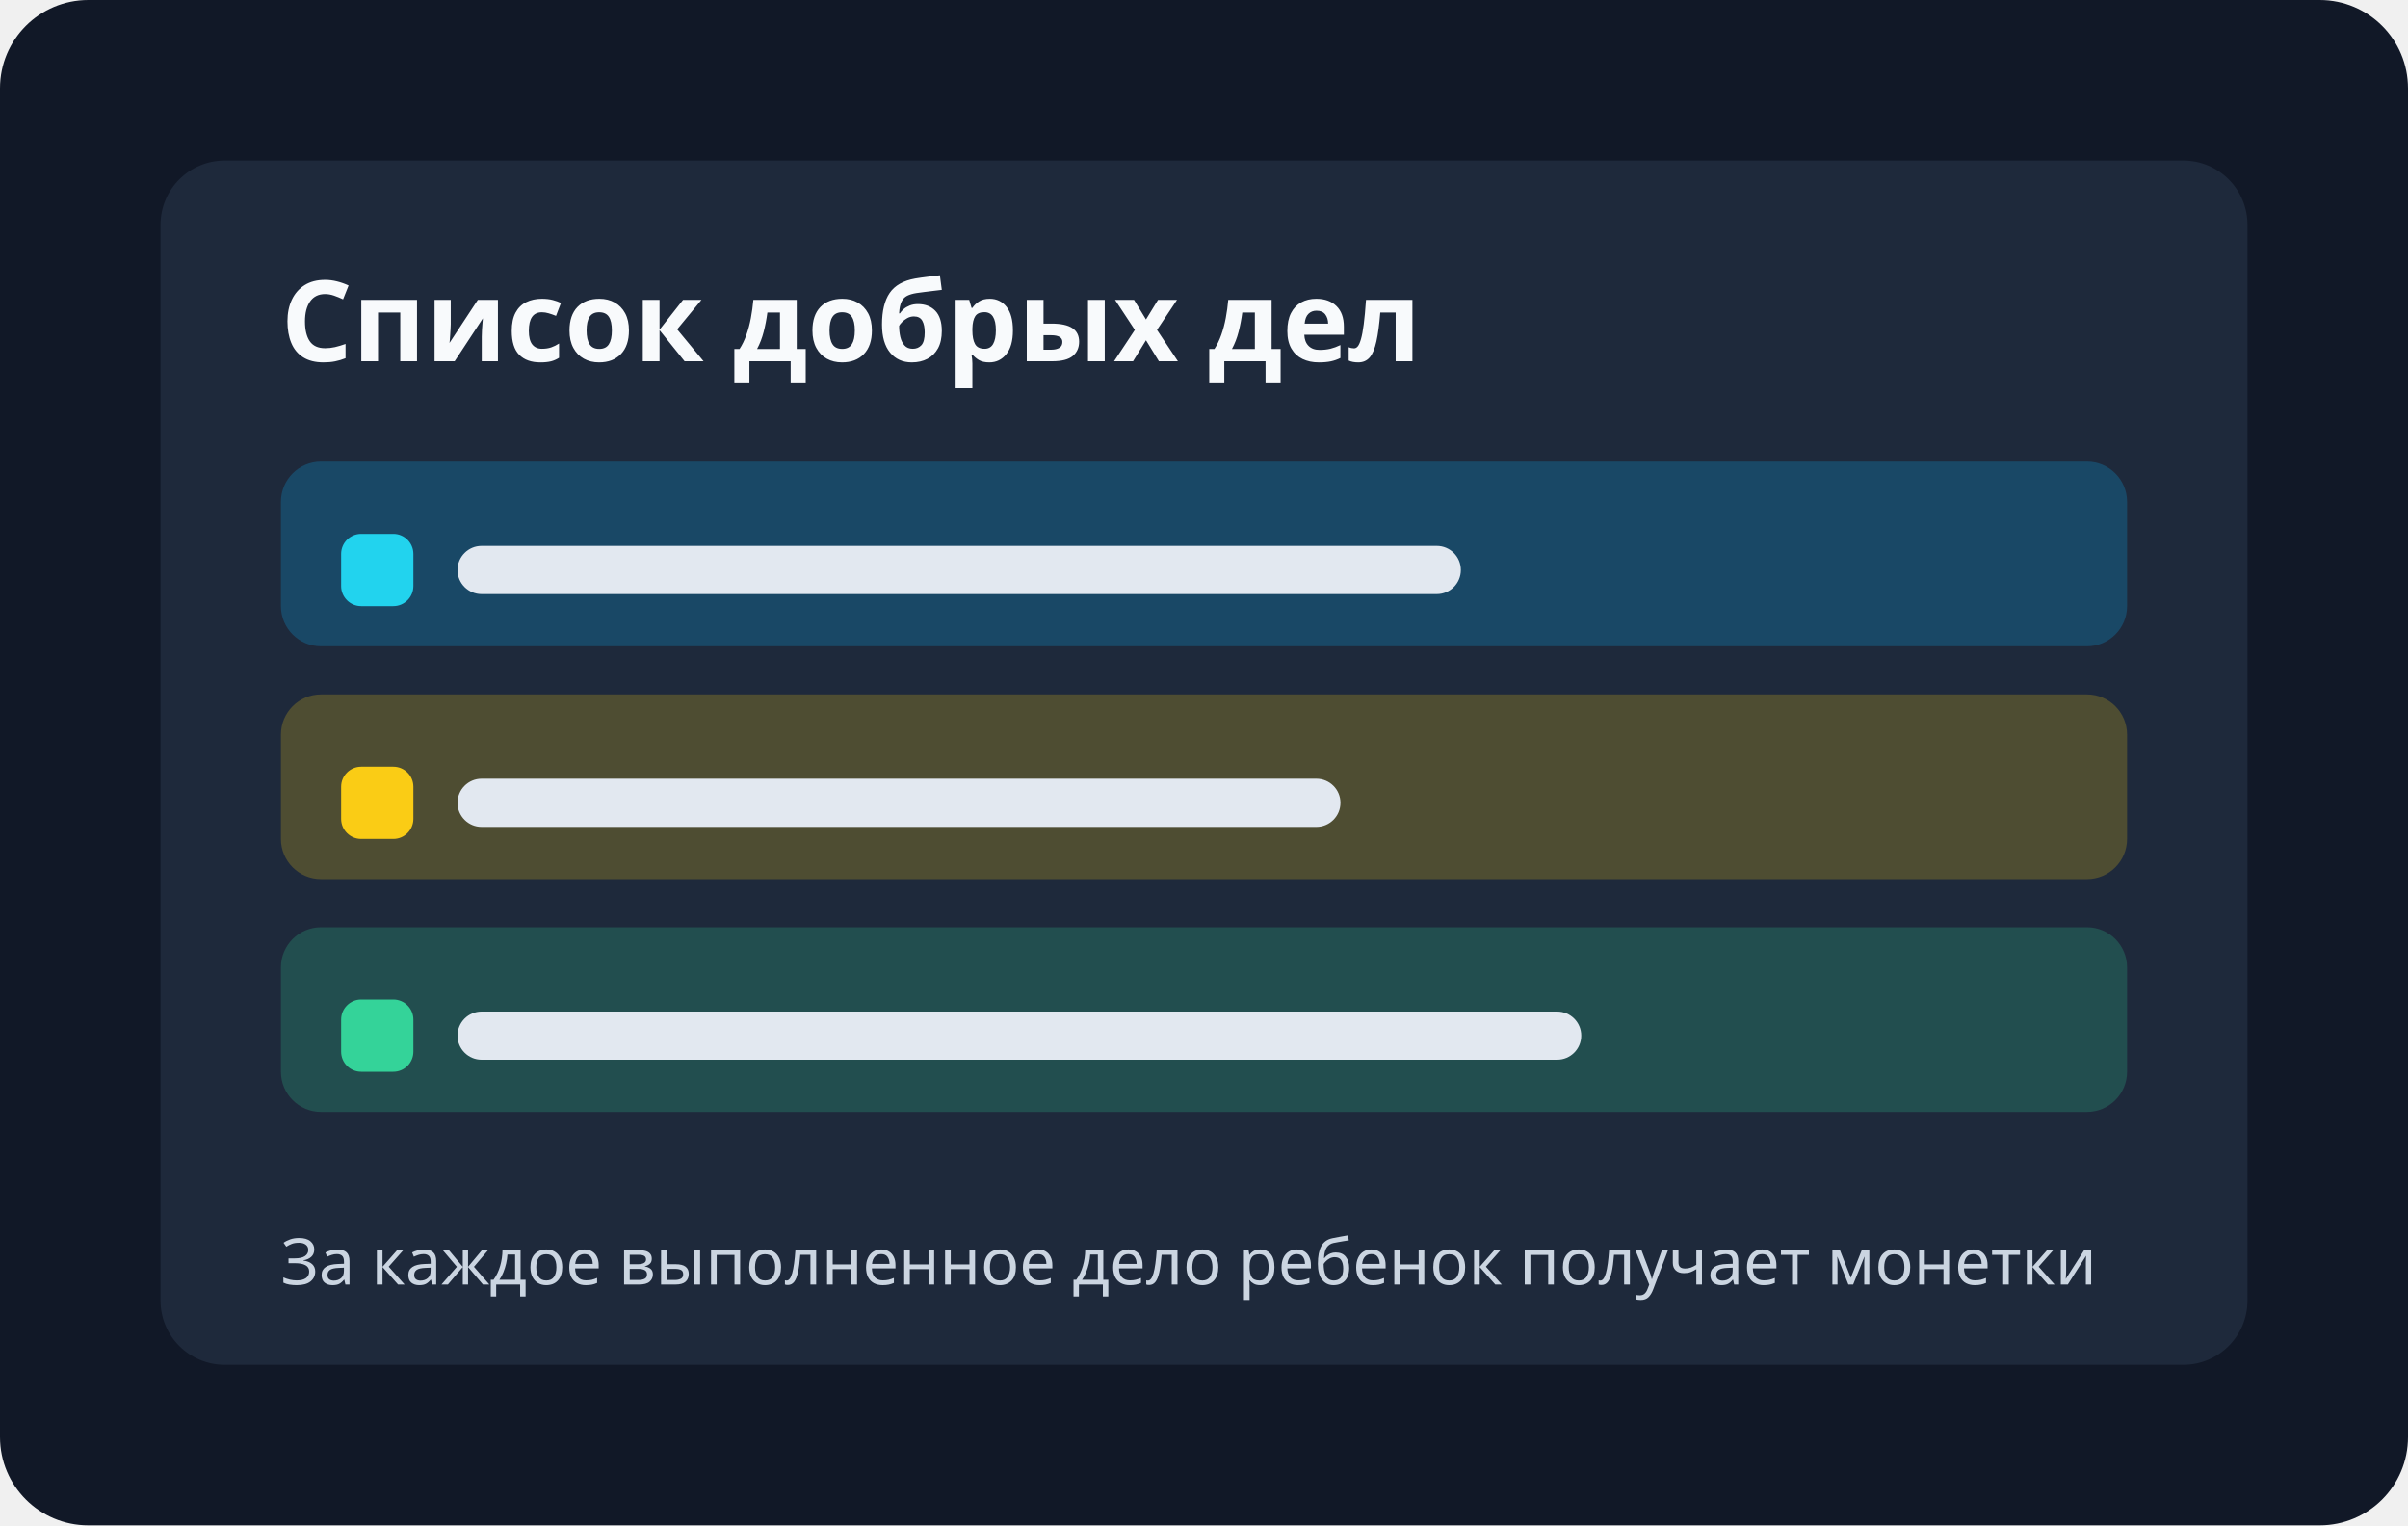
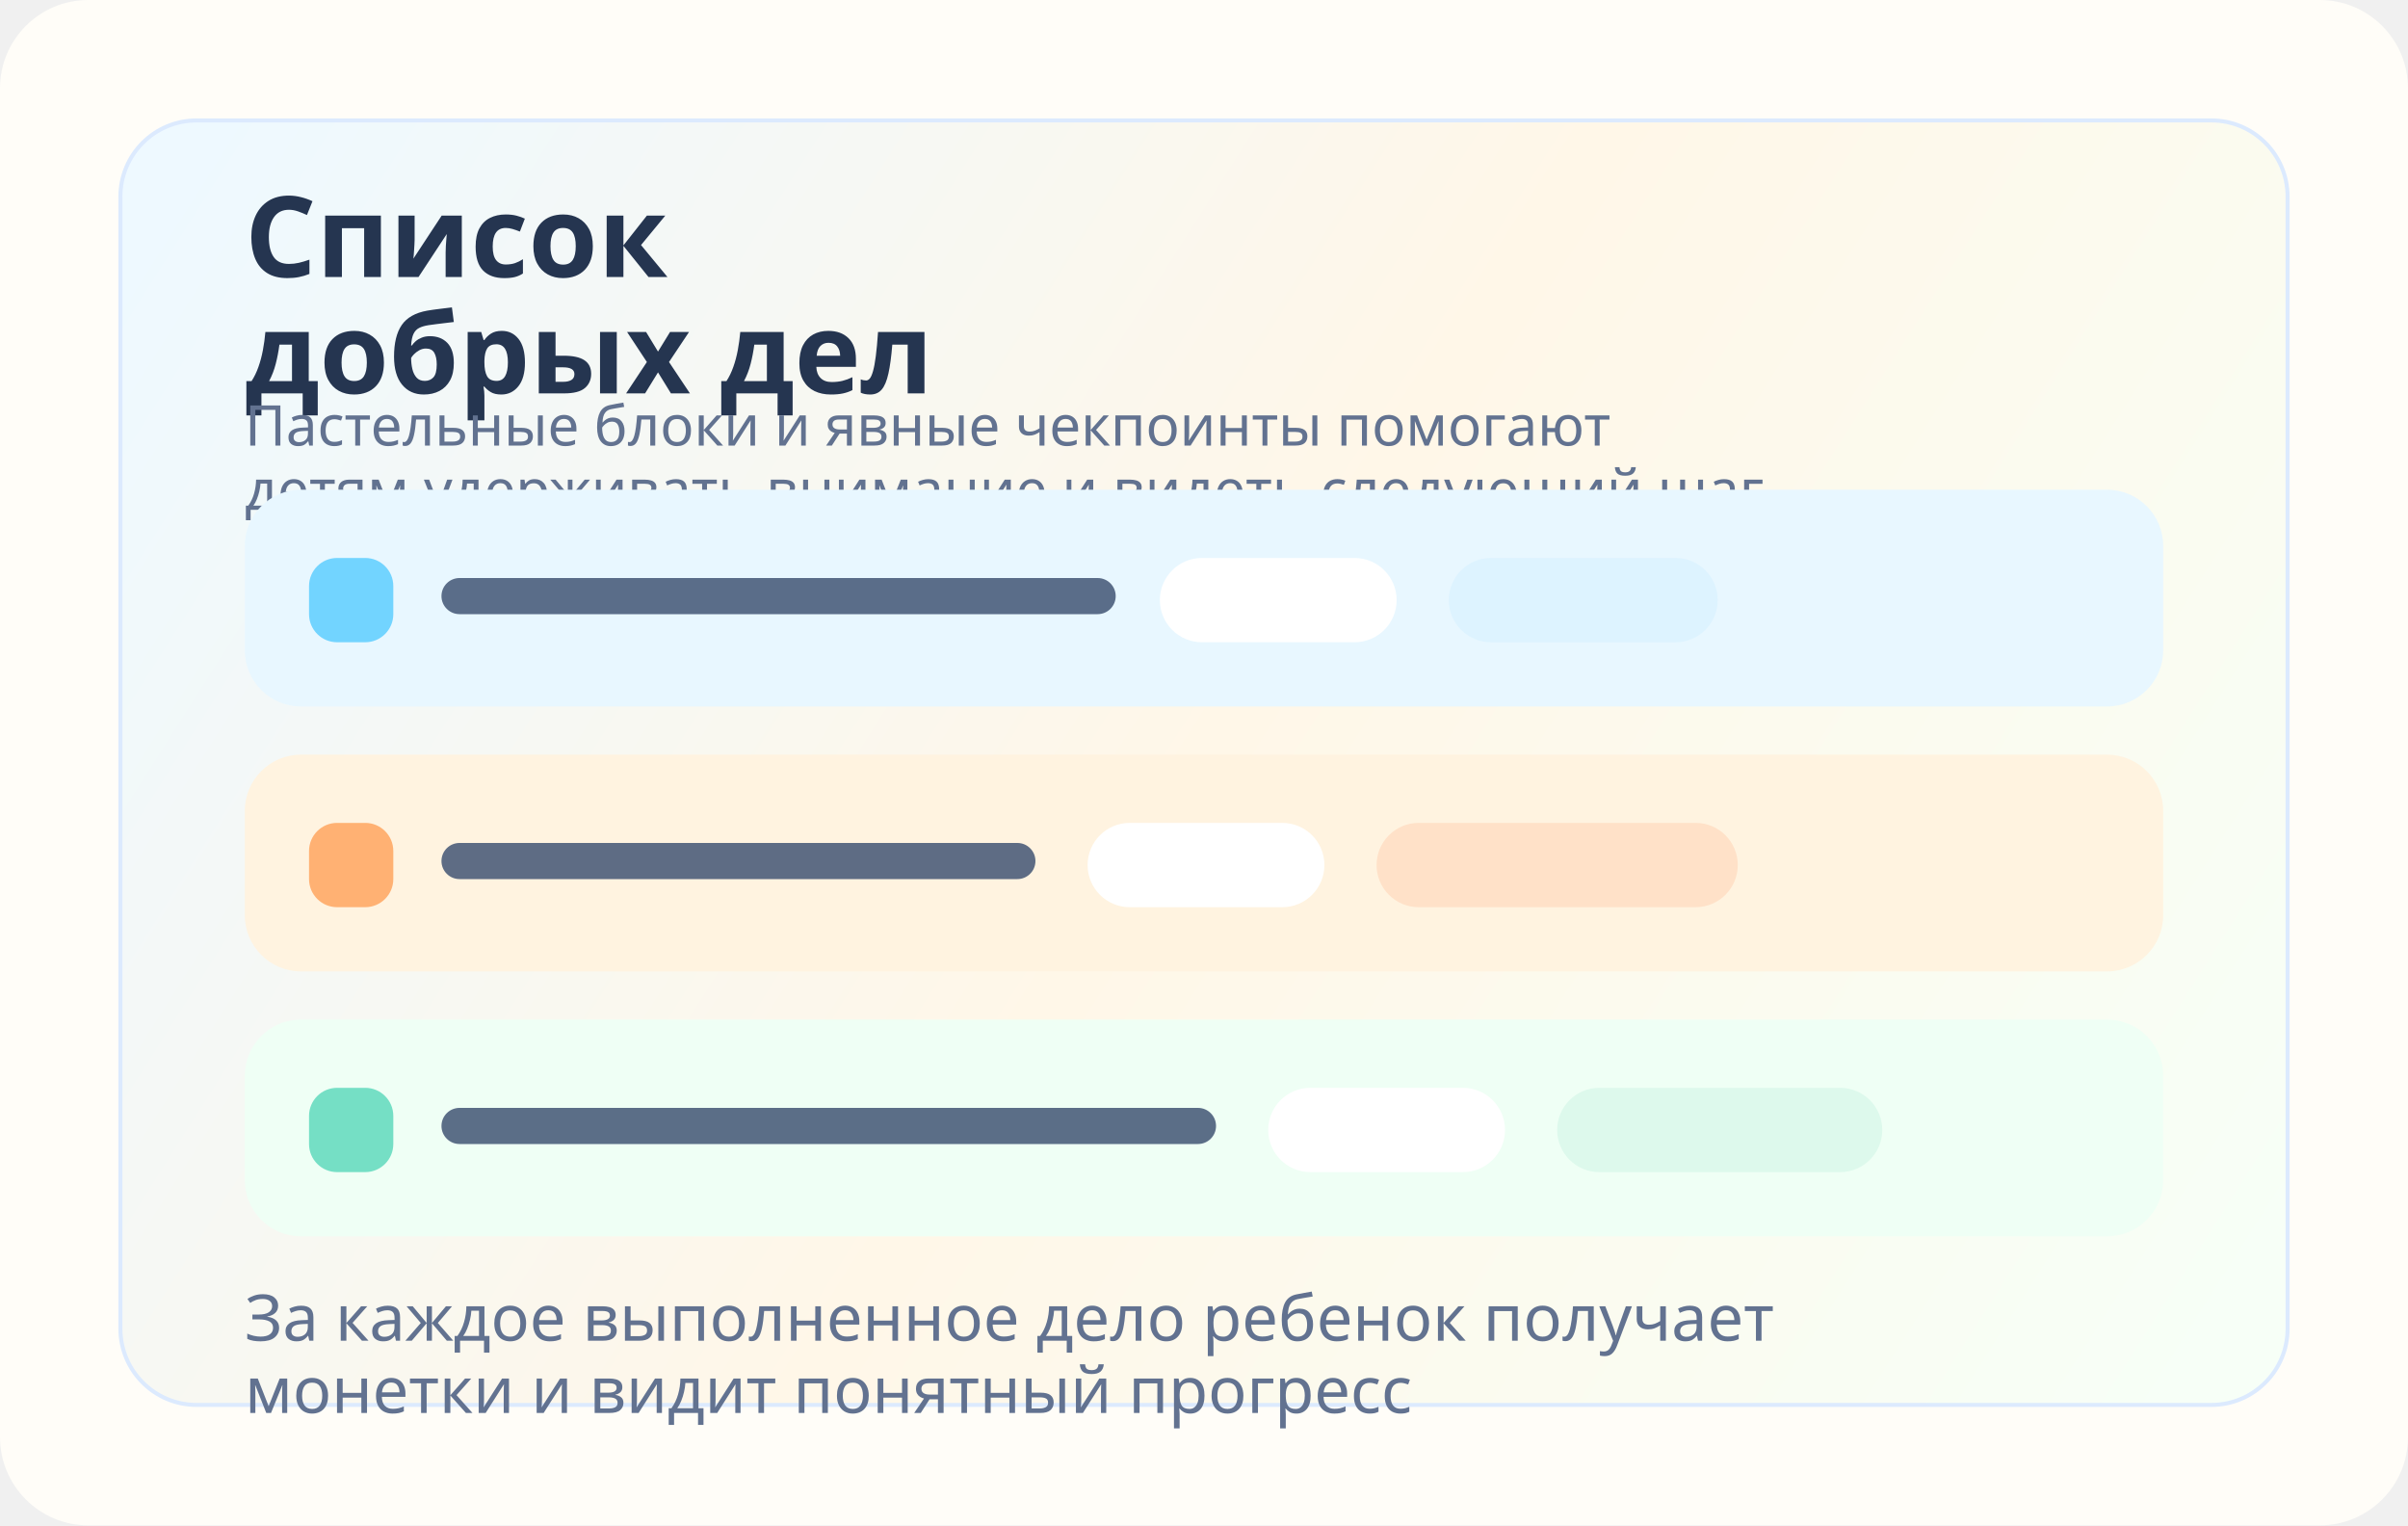
<svg xmlns="http://www.w3.org/2000/svg" width="1200" height="760" viewBox="0 0 1200 760" fill="none">
-   <rect width="1200" height="760" rx="44" fill="#111827" />
-   <rect x="80" y="80" width="1040" height="600" rx="32" fill="#1E293B" />
-   <text x="140" y="180" fill="#F8FAFC" font-family="Nunito, sans-serif" font-size="56" font-weight="800">Список добрых дел</text>
-   <rect x="140" y="230" width="920" height="92" rx="20" fill="#0EA5E9" fill-opacity="0.25" />
-   <rect x="170" y="266" width="36" height="36" rx="10" fill="#22D3EE" />
-   <rect x="228" y="272" width="500" height="24" rx="12" fill="#E2E8F0" />
-   <rect x="140" y="346" width="920" height="92" rx="20" fill="#FACC15" fill-opacity="0.22" />
-   <rect x="170" y="382" width="36" height="36" rx="10" fill="#FACC15" />
-   <rect x="228" y="388" width="440" height="24" rx="12" fill="#E2E8F0" />
-   <rect x="140" y="462" width="920" height="92" rx="20" fill="#34D399" fill-opacity="0.22" />
-   <rect x="170" y="498" width="36" height="36" rx="10" fill="#34D399" />
-   <rect x="228" y="504" width="560" height="24" rx="12" fill="#E2E8F0" />
-   <text x="140" y="640" fill="#CBD5E1" font-family="Nunito, sans-serif" font-size="32">За каждое выполненное дело ребенок получает монетки</text>
+   <defs>
+     <linearGradient id="tasksBg" x1="100" y1="70" x2="1090" y2="700" gradientUnits="userSpaceOnUse">
+       <stop stop-color="#EEF9FF" />
+       <stop offset="0.5" stop-color="#FFF7E8" />
+       <stop offset="1" stop-color="#F7FFF7" />
+     </linearGradient>
+   </defs>
+   <rect width="1200" height="760" rx="44" fill="#FFFDF8" />
+   <rect x="60" y="60" width="1080" height="640" rx="38" fill="url(#tasksBg)" stroke="#DCEAFE" stroke-width="2" />
+   <text x="122" y="138" fill="#253550" font-family="Nunito, sans-serif" font-size="56" font-weight="800">
+     <tspan x="122" dy="0">Список</tspan>
+     <tspan x="122" dy="58">добрых дел</tspan>
+   </text>
+   <text x="122" y="222" fill="#627290" font-family="Nunito, sans-serif" font-size="28">
+     <tspan x="122" dy="0">Пастельные блоки и явные чекпоинты помогают</tspan>
+     <tspan x="122" dy="32">детям удерживать внимание и видеть следующий шаг.</tspan>
+   </text>
+   <rect x="122" y="244" width="956" height="108" rx="28" fill="#E8F7FF" />
+   <rect x="154" y="278" width="42" height="42" rx="14" fill="#72D4FF" />
+   <rect x="220" y="288" width="336" height="18" rx="9" fill="#415474" fill-opacity="0.84" />
+   <rect x="578" y="278" width="118" height="42" rx="21" fill="#FFFFFF" />
+   <rect x="722" y="278" width="134" height="42" rx="21" fill="#DDF3FF" />
+   <rect x="122" y="376" width="956" height="108" rx="28" fill="#FFF3E0" />
+   <rect x="154" y="410" width="42" height="42" rx="14" fill="#FFB173" />
+   <rect x="220" y="420" width="296" height="18" rx="9" fill="#415474" fill-opacity="0.84" />
+   <rect x="542" y="410" width="118" height="42" rx="21" fill="#FFFFFF" />
+   <rect x="686" y="410" width="180" height="42" rx="21" fill="#FFE1C8" />
+   <rect x="122" y="508" width="956" height="108" rx="28" fill="#EFFFF5" />
+   <rect x="154" y="542" width="42" height="42" rx="14" fill="#75DFC5" />
+   <rect x="220" y="552" width="386" height="18" rx="9" fill="#415474" fill-opacity="0.84" />
+   <rect x="632" y="542" width="118" height="42" rx="21" fill="#FFFFFF" />
+   <rect x="776" y="542" width="162" height="42" rx="21" fill="#DDF9EC" />
+   <text x="122" y="668" fill="#627290" font-family="Nunito, sans-serif" font-size="32">
+     <tspan x="122" dy="0">За каждое выполненное дело ребенок получает</tspan>
+     <tspan x="122" dy="36">монетки и видит понятный прогресс</tspan>
+   </text>
</svg>
